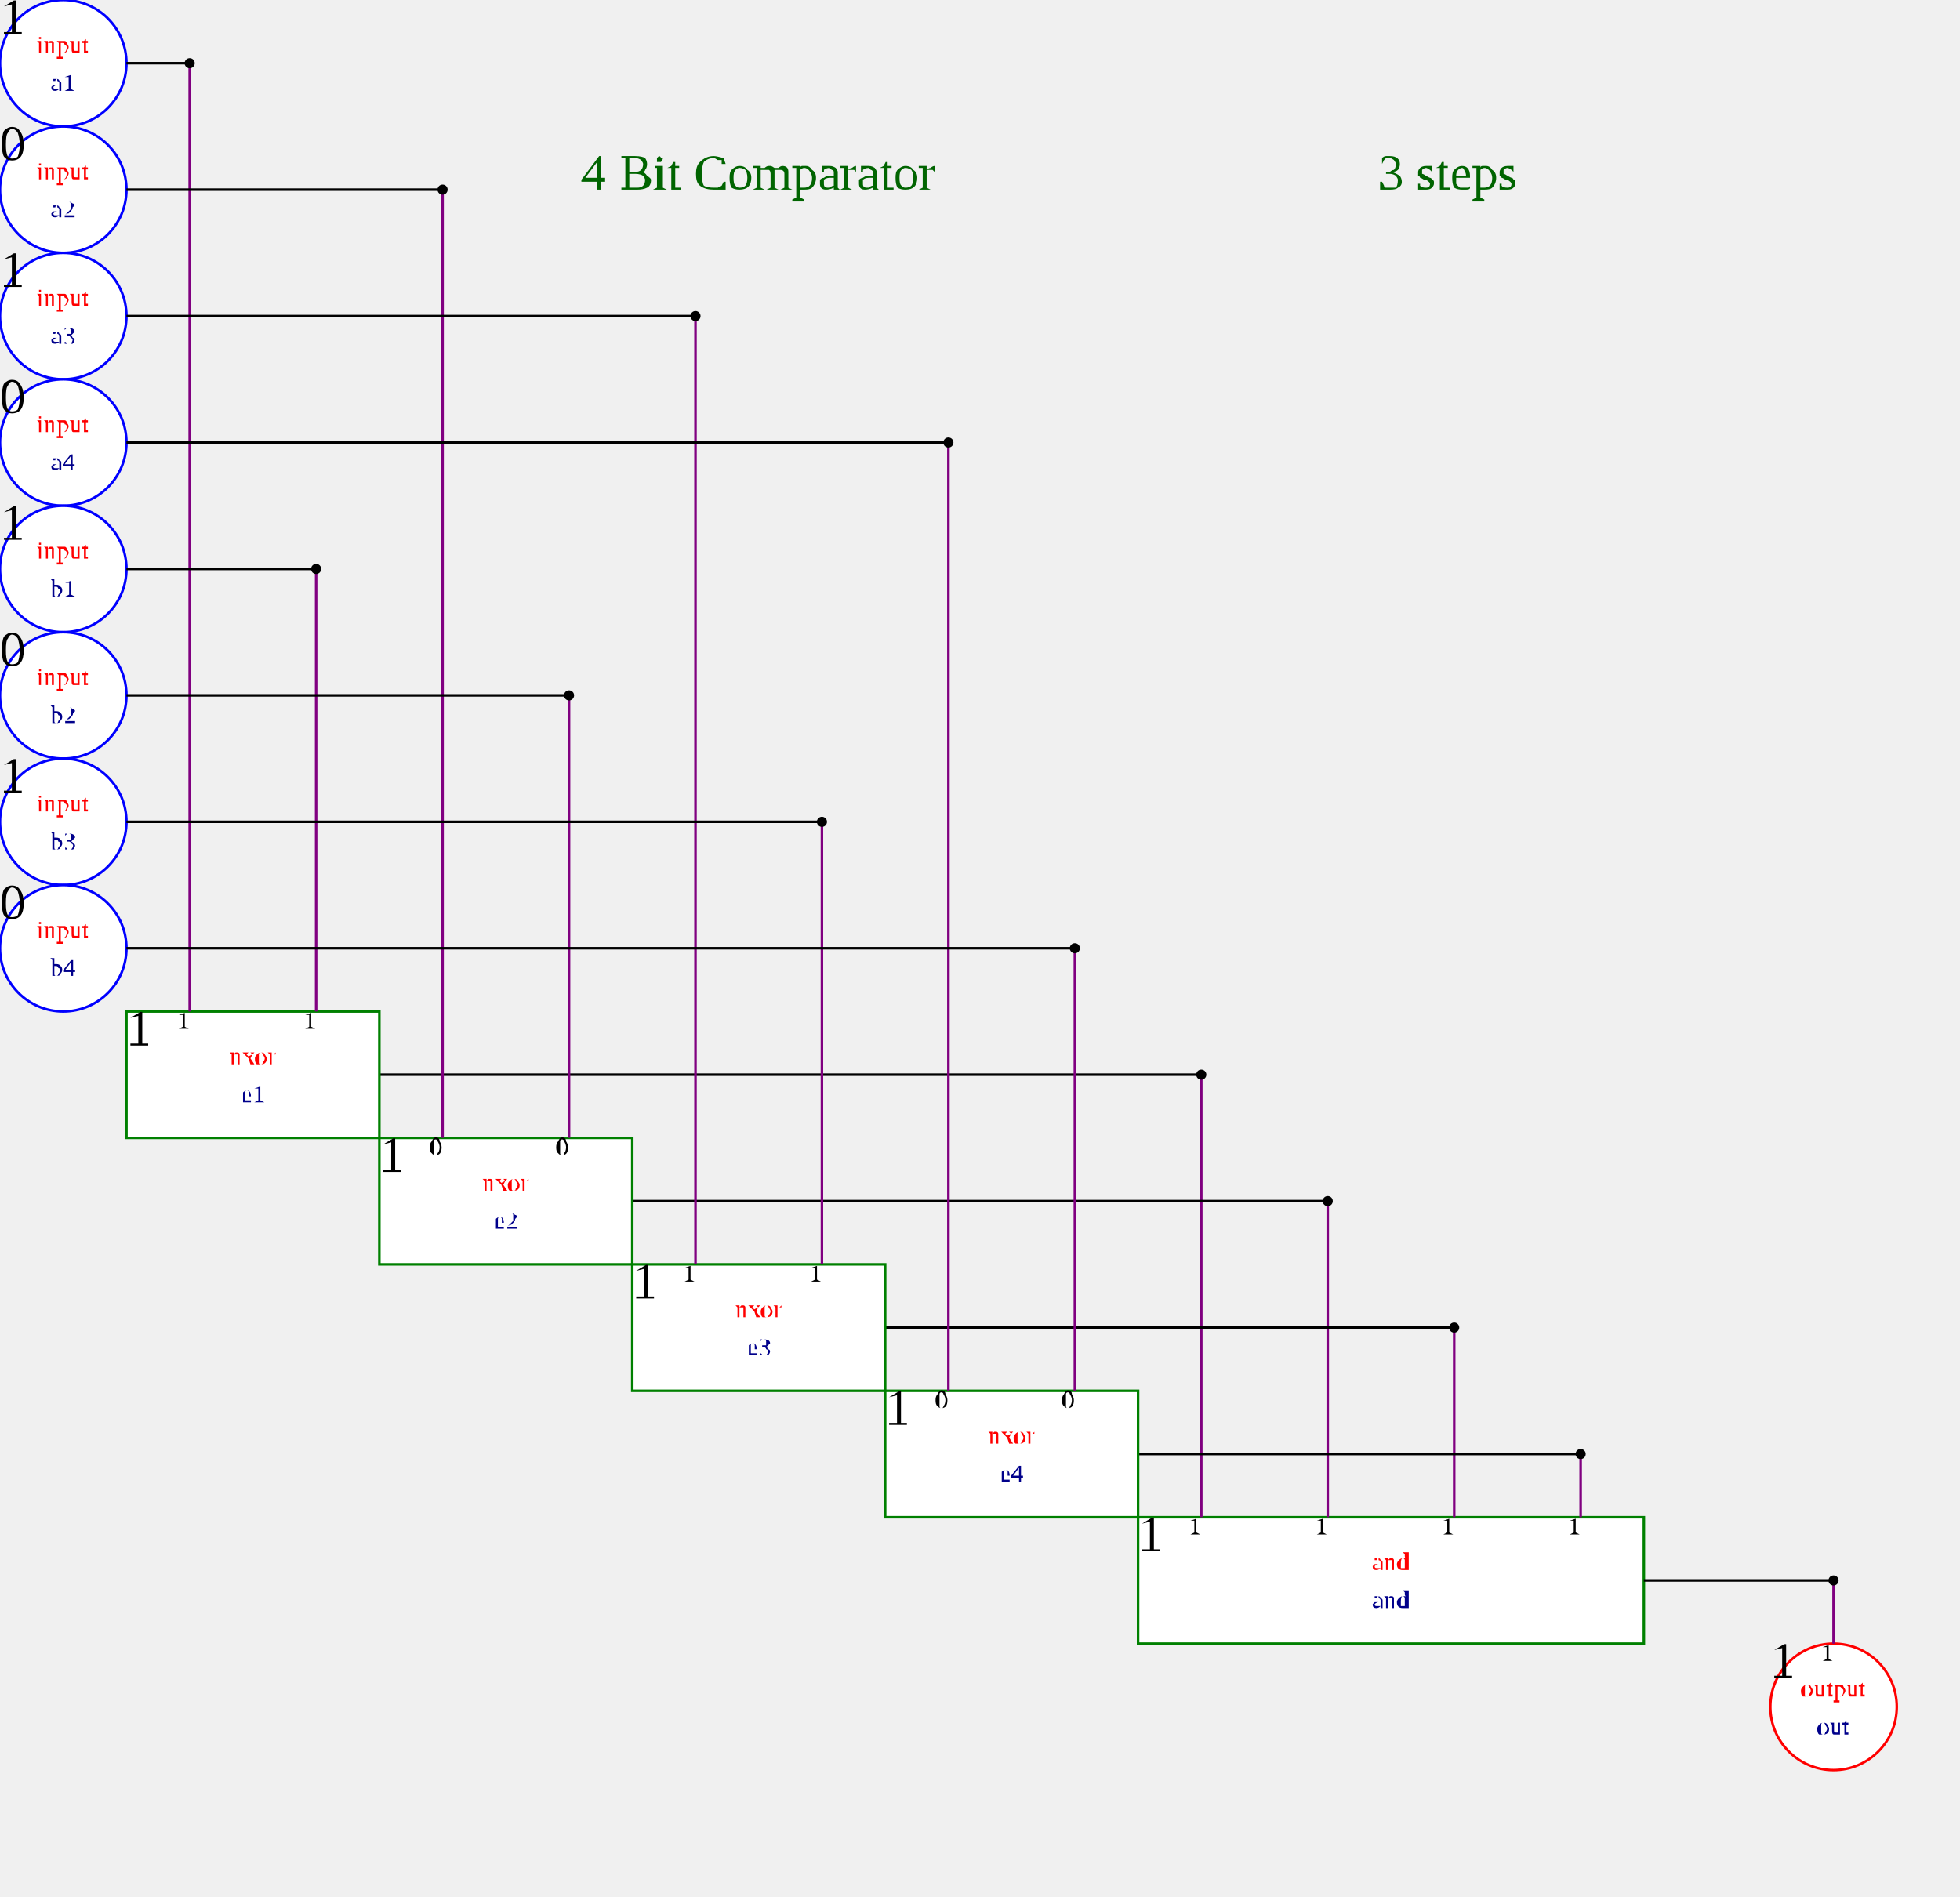
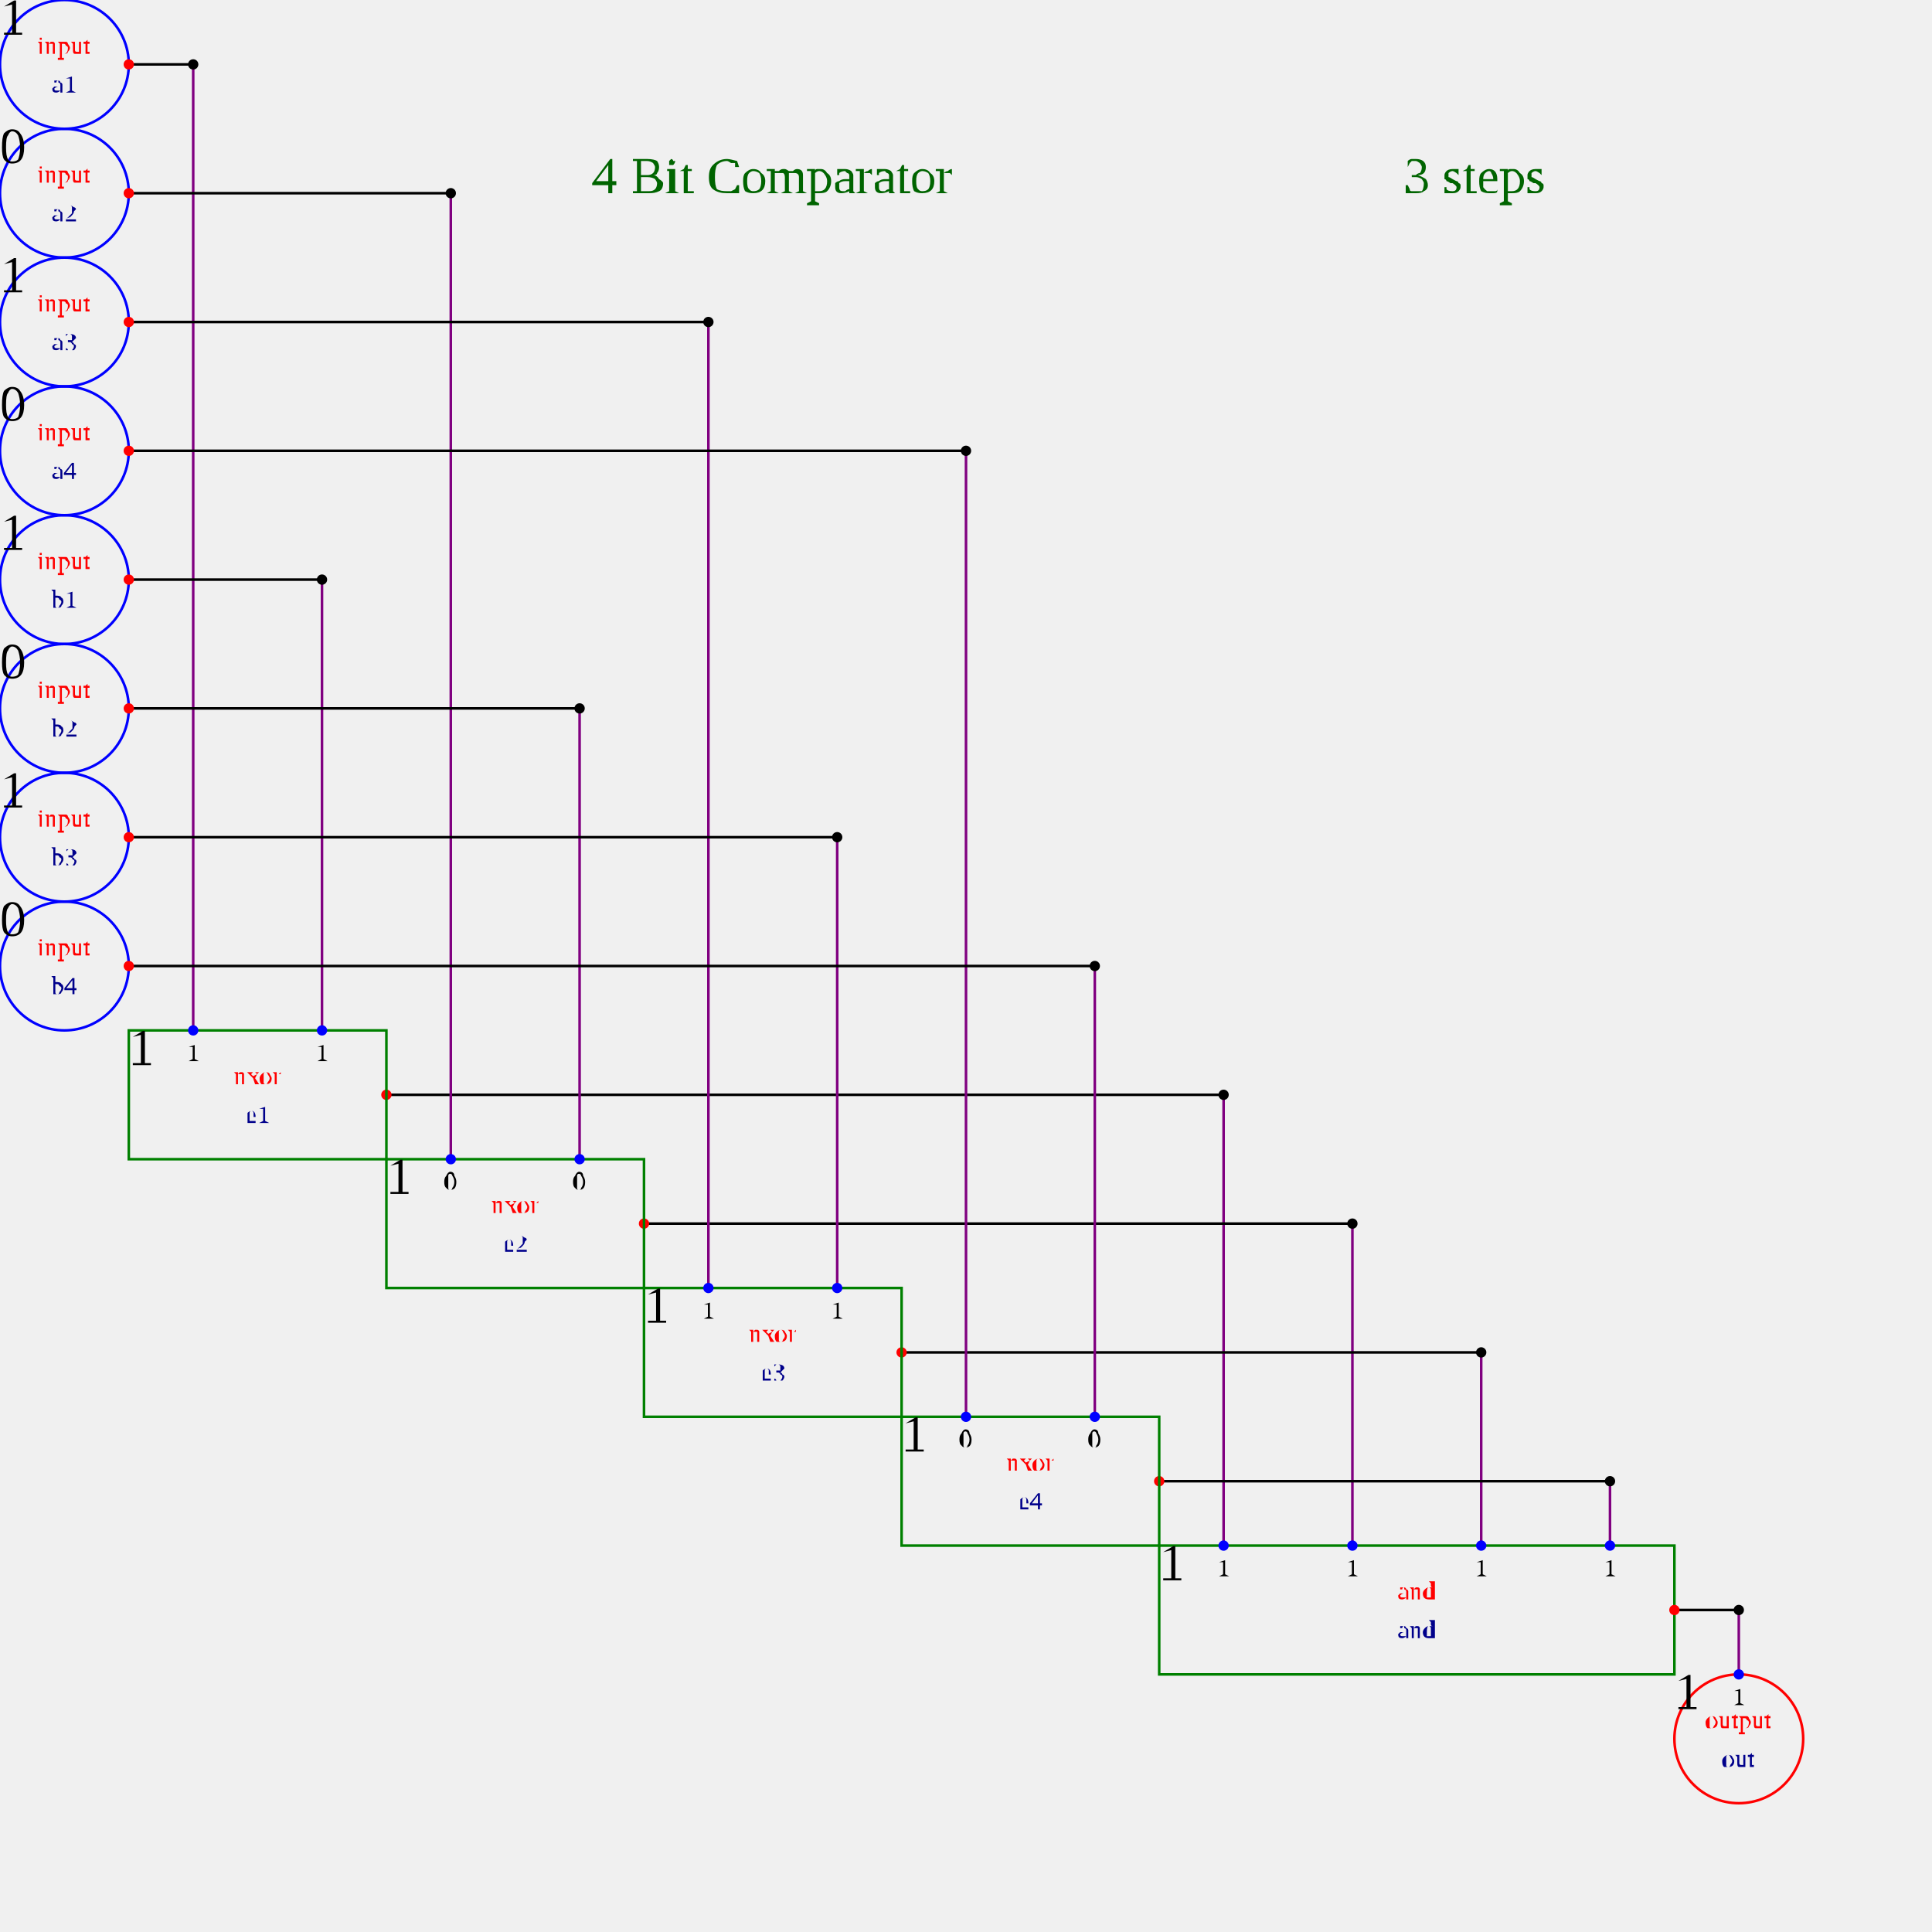
- <svg xmlns="http://www.w3.org/2000/svg" height="100%" viewBox="0 0 15.5 15" width="100%">
+ <svg xmlns="http://www.w3.org/2000/svg" height="100%" viewBox="0 0 15 15" width="100%">
  <text fill="darkGreen" font-size="0.4" stroke-width="0.04" text-anchor="middle" x="6" y="1.5">4 Bit Comparator</text>
  <text fill="darkGreen" font-size="0.4" stroke-width="0.04" text-anchor="end" x="12" y="1.5">3 steps</text>
-   <circle cx="0.5" cy="0.5" fill="white" font-size="0.2" r="0.5" stroke="blue" stroke-width="0.02" />
+   <circle cx="0.5" cy="0.5" fill="transparent" font-size="0.2" r="0.5" stroke="blue" stroke-width="0.02" />
  <text dominant-baseline="hanging" fill="black" font-size="0.4" stroke-width="0.04" text-anchor="start" x="0" y="0">1</text>
  <text dominant-baseline="auto" fill="red" font-size="0.2" stroke-width="0.02" text-anchor="middle" x="0.5" y="0.417">input</text>
  <text dominant-baseline="hanging" fill="darkblue" font-size="0.2" stroke-width="0.02" text-anchor="middle" x="0.5" y="0.583">a1</text>
-   <circle cx="0.5" cy="1.5" fill="white" font-size="0.2" r="0.5" stroke="blue" stroke-width="0.02" />
+   <circle cx="0.5" cy="1.5" fill="transparent" font-size="0.2" r="0.5" stroke="blue" stroke-width="0.02" />
  <text dominant-baseline="hanging" fill="black" font-size="0.4" stroke-width="0.04" text-anchor="start" x="0" y="1">0</text>
  <text dominant-baseline="auto" fill="red" font-size="0.2" stroke-width="0.02" text-anchor="middle" x="0.5" y="1.417">input</text>
  <text dominant-baseline="hanging" fill="darkblue" font-size="0.2" stroke-width="0.02" text-anchor="middle" x="0.5" y="1.583">a2</text>
-   <circle cx="0.5" cy="2.5" fill="white" font-size="0.2" r="0.5" stroke="blue" stroke-width="0.02" />
+   <circle cx="0.5" cy="2.5" fill="transparent" font-size="0.2" r="0.5" stroke="blue" stroke-width="0.02" />
  <text dominant-baseline="hanging" fill="black" font-size="0.4" stroke-width="0.04" text-anchor="start" x="0" y="2">1</text>
  <text dominant-baseline="auto" fill="red" font-size="0.2" stroke-width="0.02" text-anchor="middle" x="0.5" y="2.417">input</text>
  <text dominant-baseline="hanging" fill="darkblue" font-size="0.2" stroke-width="0.02" text-anchor="middle" x="0.5" y="2.583">a3</text>
-   <circle cx="0.5" cy="3.5" fill="white" font-size="0.2" r="0.5" stroke="blue" stroke-width="0.02" />
+   <circle cx="0.5" cy="3.5" fill="transparent" font-size="0.2" r="0.5" stroke="blue" stroke-width="0.02" />
  <text dominant-baseline="hanging" fill="black" font-size="0.4" stroke-width="0.04" text-anchor="start" x="0" y="3">0</text>
  <text dominant-baseline="auto" fill="red" font-size="0.2" stroke-width="0.02" text-anchor="middle" x="0.5" y="3.417">input</text>
  <text dominant-baseline="hanging" fill="darkblue" font-size="0.2" stroke-width="0.02" text-anchor="middle" x="0.5" y="3.583">a4</text>
-   <rect fill="white" font-size="0.2" height="1" stroke="green" stroke-width="0.02" width="4" x="9" y="12" />
+   <rect fill="transparent" font-size="0.2" height="1" stroke="green" stroke-width="0.02" width="4" x="9" y="12" />
  <text dominant-baseline="hanging" fill="black" font-size="0.4" stroke-width="0.04" text-anchor="start" x="9" y="12">1</text>
  <text dominant-baseline="auto" fill="red" font-size="0.2" stroke-width="0.02" text-anchor="middle" x="11" y="12.417">and</text>
  <text dominant-baseline="hanging" fill="darkblue" font-size="0.2" stroke-width="0.02" text-anchor="middle" x="11" y="12.583">and</text>
  <line font-size="0.2" stroke="black" stroke-width="0.02" x1="3" x2="9.5" y1="8.5" y2="8.5" />
  <line font-size="0.2" stroke="purple" stroke-width="0.02" x1="9.5" x2="9.5" y1="8.5" y2="12" />
  <circle cx="9.5" cy="8.5" fill="black" font-size="0.2" r="0.04" stroke-width="0.02" />
-   <text dominant-baseline="hanging" fill="black" font-size="0.2" stroke-width="0.02" text-anchor="end" x="9.5" y="12">1</text>
+   <circle cx="9.5" cy="12" fill="blue" font-size="0.2" r="0.04" stroke-width="0.02" />
+   <circle cx="3" cy="8.5" fill="red" font-size="0.2" r="0.04" stroke-width="0.02" />
+   <text dominant-baseline="hanging" fill="black" font-size="0.2" stroke-width="0.02" text-anchor="middle" x="9.5" y="12.1">1</text>
  <line font-size="0.2" stroke="black" stroke-width="0.02" x1="5" x2="10.5" y1="9.5" y2="9.5" />
  <line font-size="0.2" stroke="purple" stroke-width="0.02" x1="10.5" x2="10.5" y1="9.5" y2="12" />
  <circle cx="10.5" cy="9.5" fill="black" font-size="0.2" r="0.04" stroke-width="0.02" />
-   <text dominant-baseline="hanging" fill="black" font-size="0.2" stroke-width="0.02" text-anchor="end" x="10.5" y="12">1</text>
+   <circle cx="10.5" cy="12" fill="blue" font-size="0.2" r="0.04" stroke-width="0.02" />
+   <circle cx="5" cy="9.5" fill="red" font-size="0.2" r="0.04" stroke-width="0.02" />
+   <text dominant-baseline="hanging" fill="black" font-size="0.2" stroke-width="0.02" text-anchor="middle" x="10.5" y="12.1">1</text>
  <line font-size="0.2" stroke="black" stroke-width="0.02" x1="7" x2="11.5" y1="10.5" y2="10.5" />
  <line font-size="0.2" stroke="purple" stroke-width="0.02" x1="11.5" x2="11.5" y1="10.5" y2="12" />
  <circle cx="11.5" cy="10.5" fill="black" font-size="0.2" r="0.04" stroke-width="0.02" />
-   <text dominant-baseline="hanging" fill="black" font-size="0.2" stroke-width="0.02" text-anchor="end" x="11.5" y="12">1</text>
+   <circle cx="11.5" cy="12" fill="blue" font-size="0.2" r="0.04" stroke-width="0.02" />
+   <circle cx="7" cy="10.5" fill="red" font-size="0.2" r="0.04" stroke-width="0.02" />
+   <text dominant-baseline="hanging" fill="black" font-size="0.2" stroke-width="0.02" text-anchor="middle" x="11.5" y="12.1">1</text>
  <line font-size="0.2" stroke="black" stroke-width="0.02" x1="9" x2="12.5" y1="11.5" y2="11.5" />
  <line font-size="0.2" stroke="purple" stroke-width="0.02" x1="12.5" x2="12.5" y1="11.5" y2="12" />
  <circle cx="12.5" cy="11.5" fill="black" font-size="0.2" r="0.04" stroke-width="0.02" />
-   <text dominant-baseline="hanging" fill="black" font-size="0.2" stroke-width="0.02" text-anchor="end" x="12.5" y="12">1</text>
-   <circle cx="0.5" cy="4.5" fill="white" font-size="0.2" r="0.5" stroke="blue" stroke-width="0.02" />
+   <circle cx="12.5" cy="12" fill="blue" font-size="0.2" r="0.04" stroke-width="0.02" />
+   <circle cx="9" cy="11.5" fill="red" font-size="0.2" r="0.04" stroke-width="0.02" />
+   <text dominant-baseline="hanging" fill="black" font-size="0.2" stroke-width="0.02" text-anchor="middle" x="12.5" y="12.1">1</text>
+   <circle cx="0.5" cy="4.5" fill="transparent" font-size="0.2" r="0.5" stroke="blue" stroke-width="0.02" />
  <text dominant-baseline="hanging" fill="black" font-size="0.4" stroke-width="0.04" text-anchor="start" x="0" y="4">1</text>
  <text dominant-baseline="auto" fill="red" font-size="0.2" stroke-width="0.02" text-anchor="middle" x="0.5" y="4.417">input</text>
  <text dominant-baseline="hanging" fill="darkblue" font-size="0.2" stroke-width="0.02" text-anchor="middle" x="0.5" y="4.583">b1</text>
-   <circle cx="0.5" cy="5.5" fill="white" font-size="0.2" r="0.5" stroke="blue" stroke-width="0.02" />
+   <circle cx="0.5" cy="5.5" fill="transparent" font-size="0.2" r="0.5" stroke="blue" stroke-width="0.02" />
  <text dominant-baseline="hanging" fill="black" font-size="0.4" stroke-width="0.04" text-anchor="start" x="0" y="5">0</text>
  <text dominant-baseline="auto" fill="red" font-size="0.2" stroke-width="0.02" text-anchor="middle" x="0.5" y="5.417">input</text>
  <text dominant-baseline="hanging" fill="darkblue" font-size="0.2" stroke-width="0.02" text-anchor="middle" x="0.5" y="5.583">b2</text>
-   <circle cx="0.5" cy="6.5" fill="white" font-size="0.2" r="0.5" stroke="blue" stroke-width="0.02" />
+   <circle cx="0.5" cy="6.5" fill="transparent" font-size="0.2" r="0.5" stroke="blue" stroke-width="0.02" />
  <text dominant-baseline="hanging" fill="black" font-size="0.4" stroke-width="0.04" text-anchor="start" x="0" y="6">1</text>
  <text dominant-baseline="auto" fill="red" font-size="0.2" stroke-width="0.02" text-anchor="middle" x="0.5" y="6.417">input</text>
  <text dominant-baseline="hanging" fill="darkblue" font-size="0.2" stroke-width="0.02" text-anchor="middle" x="0.5" y="6.583">b3</text>
-   <circle cx="0.5" cy="7.5" fill="white" font-size="0.2" r="0.5" stroke="blue" stroke-width="0.02" />
+   <circle cx="0.5" cy="7.5" fill="transparent" font-size="0.2" r="0.5" stroke="blue" stroke-width="0.02" />
  <text dominant-baseline="hanging" fill="black" font-size="0.4" stroke-width="0.04" text-anchor="start" x="0" y="7">0</text>
  <text dominant-baseline="auto" fill="red" font-size="0.2" stroke-width="0.02" text-anchor="middle" x="0.5" y="7.417">input</text>
  <text dominant-baseline="hanging" fill="darkblue" font-size="0.2" stroke-width="0.02" text-anchor="middle" x="0.5" y="7.583">b4</text>
-   <rect fill="white" font-size="0.2" height="1" stroke="green" stroke-width="0.02" width="2" x="1" y="8" />
+   <rect fill="transparent" font-size="0.2" height="1" stroke="green" stroke-width="0.02" width="2" x="1" y="8" />
  <text dominant-baseline="hanging" fill="black" font-size="0.4" stroke-width="0.04" text-anchor="start" x="1" y="8">1</text>
  <text dominant-baseline="auto" fill="red" font-size="0.2" stroke-width="0.02" text-anchor="middle" x="2" y="8.417">nxor</text>
  <text dominant-baseline="hanging" fill="darkblue" font-size="0.2" stroke-width="0.02" text-anchor="middle" x="2" y="8.583">e1</text>
  <line font-size="0.2" stroke="black" stroke-width="0.02" x1="1" x2="1.5" y1="0.5" y2="0.5" />
  <line font-size="0.2" stroke="purple" stroke-width="0.02" x1="1.5" x2="1.5" y1="0.5" y2="8" />
  <circle cx="1.5" cy="0.5" fill="black" font-size="0.2" r="0.04" stroke-width="0.02" />
-   <text dominant-baseline="hanging" fill="black" font-size="0.2" stroke-width="0.02" text-anchor="end" x="1.5" y="8">1</text>
+   <circle cx="1.5" cy="8" fill="blue" font-size="0.2" r="0.04" stroke-width="0.02" />
+   <circle cx="1" cy="0.5" fill="red" font-size="0.2" r="0.04" stroke-width="0.02" />
+   <text dominant-baseline="hanging" fill="black" font-size="0.2" stroke-width="0.02" text-anchor="middle" x="1.5" y="8.1">1</text>
  <line font-size="0.2" stroke="black" stroke-width="0.02" x1="1" x2="2.5" y1="4.5" y2="4.5" />
  <line font-size="0.2" stroke="purple" stroke-width="0.02" x1="2.5" x2="2.5" y1="4.5" y2="8" />
  <circle cx="2.5" cy="4.5" fill="black" font-size="0.2" r="0.04" stroke-width="0.02" />
-   <text dominant-baseline="hanging" fill="black" font-size="0.2" stroke-width="0.02" text-anchor="end" x="2.5" y="8">1</text>
-   <rect fill="white" font-size="0.2" height="1" stroke="green" stroke-width="0.02" width="2" x="3" y="9" />
+   <circle cx="2.5" cy="8" fill="blue" font-size="0.2" r="0.04" stroke-width="0.02" />
+   <circle cx="1" cy="4.5" fill="red" font-size="0.2" r="0.04" stroke-width="0.02" />
+   <text dominant-baseline="hanging" fill="black" font-size="0.2" stroke-width="0.02" text-anchor="middle" x="2.5" y="8.1">1</text>
+   <rect fill="transparent" font-size="0.2" height="1" stroke="green" stroke-width="0.02" width="2" x="3" y="9" />
  <text dominant-baseline="hanging" fill="black" font-size="0.4" stroke-width="0.04" text-anchor="start" x="3" y="9">1</text>
  <text dominant-baseline="auto" fill="red" font-size="0.2" stroke-width="0.02" text-anchor="middle" x="4" y="9.417">nxor</text>
  <text dominant-baseline="hanging" fill="darkblue" font-size="0.2" stroke-width="0.02" text-anchor="middle" x="4" y="9.583">e2</text>
  <line font-size="0.2" stroke="black" stroke-width="0.02" x1="1" x2="3.5" y1="1.5" y2="1.5" />
  <line font-size="0.2" stroke="purple" stroke-width="0.02" x1="3.5" x2="3.5" y1="1.5" y2="9" />
  <circle cx="3.5" cy="1.5" fill="black" font-size="0.2" r="0.04" stroke-width="0.02" />
-   <text dominant-baseline="hanging" fill="black" font-size="0.2" stroke-width="0.02" text-anchor="end" x="3.5" y="9">0</text>
+   <circle cx="3.5" cy="9" fill="blue" font-size="0.2" r="0.04" stroke-width="0.02" />
+   <circle cx="1" cy="1.5" fill="red" font-size="0.2" r="0.04" stroke-width="0.02" />
+   <text dominant-baseline="hanging" fill="black" font-size="0.2" stroke-width="0.02" text-anchor="middle" x="3.5" y="9.1">0</text>
  <line font-size="0.2" stroke="black" stroke-width="0.02" x1="1" x2="4.5" y1="5.5" y2="5.5" />
  <line font-size="0.2" stroke="purple" stroke-width="0.02" x1="4.5" x2="4.5" y1="5.5" y2="9" />
  <circle cx="4.5" cy="5.5" fill="black" font-size="0.2" r="0.04" stroke-width="0.02" />
-   <text dominant-baseline="hanging" fill="black" font-size="0.2" stroke-width="0.02" text-anchor="end" x="4.5" y="9">0</text>
-   <rect fill="white" font-size="0.2" height="1" stroke="green" stroke-width="0.02" width="2" x="5" y="10" />
+   <circle cx="4.5" cy="9" fill="blue" font-size="0.2" r="0.04" stroke-width="0.02" />
+   <circle cx="1" cy="5.5" fill="red" font-size="0.2" r="0.04" stroke-width="0.02" />
+   <text dominant-baseline="hanging" fill="black" font-size="0.2" stroke-width="0.02" text-anchor="middle" x="4.5" y="9.1">0</text>
+   <rect fill="transparent" font-size="0.2" height="1" stroke="green" stroke-width="0.02" width="2" x="5" y="10" />
  <text dominant-baseline="hanging" fill="black" font-size="0.4" stroke-width="0.04" text-anchor="start" x="5" y="10">1</text>
  <text dominant-baseline="auto" fill="red" font-size="0.2" stroke-width="0.02" text-anchor="middle" x="6" y="10.417">nxor</text>
  <text dominant-baseline="hanging" fill="darkblue" font-size="0.2" stroke-width="0.02" text-anchor="middle" x="6" y="10.583">e3</text>
  <line font-size="0.2" stroke="black" stroke-width="0.02" x1="1" x2="5.5" y1="2.5" y2="2.5" />
  <line font-size="0.2" stroke="purple" stroke-width="0.02" x1="5.5" x2="5.5" y1="2.5" y2="10" />
  <circle cx="5.5" cy="2.5" fill="black" font-size="0.2" r="0.04" stroke-width="0.02" />
-   <text dominant-baseline="hanging" fill="black" font-size="0.2" stroke-width="0.02" text-anchor="end" x="5.5" y="10">1</text>
+   <circle cx="5.5" cy="10" fill="blue" font-size="0.2" r="0.04" stroke-width="0.02" />
+   <circle cx="1" cy="2.5" fill="red" font-size="0.2" r="0.04" stroke-width="0.02" />
+   <text dominant-baseline="hanging" fill="black" font-size="0.2" stroke-width="0.02" text-anchor="middle" x="5.5" y="10.1">1</text>
  <line font-size="0.2" stroke="black" stroke-width="0.02" x1="1" x2="6.5" y1="6.5" y2="6.5" />
  <line font-size="0.2" stroke="purple" stroke-width="0.02" x1="6.5" x2="6.5" y1="6.5" y2="10" />
  <circle cx="6.5" cy="6.5" fill="black" font-size="0.2" r="0.04" stroke-width="0.02" />
-   <text dominant-baseline="hanging" fill="black" font-size="0.2" stroke-width="0.02" text-anchor="end" x="6.5" y="10">1</text>
-   <rect fill="white" font-size="0.2" height="1" stroke="green" stroke-width="0.02" width="2" x="7" y="11" />
+   <circle cx="6.5" cy="10" fill="blue" font-size="0.2" r="0.04" stroke-width="0.02" />
+   <circle cx="1" cy="6.5" fill="red" font-size="0.2" r="0.04" stroke-width="0.02" />
+   <text dominant-baseline="hanging" fill="black" font-size="0.2" stroke-width="0.02" text-anchor="middle" x="6.5" y="10.1">1</text>
+   <rect fill="transparent" font-size="0.2" height="1" stroke="green" stroke-width="0.02" width="2" x="7" y="11" />
  <text dominant-baseline="hanging" fill="black" font-size="0.4" stroke-width="0.04" text-anchor="start" x="7" y="11">1</text>
  <text dominant-baseline="auto" fill="red" font-size="0.2" stroke-width="0.02" text-anchor="middle" x="8" y="11.417">nxor</text>
  <text dominant-baseline="hanging" fill="darkblue" font-size="0.2" stroke-width="0.02" text-anchor="middle" x="8" y="11.583">e4</text>
  <line font-size="0.2" stroke="black" stroke-width="0.02" x1="1" x2="7.5" y1="3.5" y2="3.5" />
  <line font-size="0.2" stroke="purple" stroke-width="0.02" x1="7.5" x2="7.5" y1="3.5" y2="11" />
  <circle cx="7.5" cy="3.5" fill="black" font-size="0.2" r="0.04" stroke-width="0.02" />
-   <text dominant-baseline="hanging" fill="black" font-size="0.2" stroke-width="0.02" text-anchor="end" x="7.5" y="11">0</text>
+   <circle cx="7.5" cy="11" fill="blue" font-size="0.2" r="0.04" stroke-width="0.02" />
+   <circle cx="1" cy="3.5" fill="red" font-size="0.2" r="0.04" stroke-width="0.02" />
+   <text dominant-baseline="hanging" fill="black" font-size="0.2" stroke-width="0.02" text-anchor="middle" x="7.5" y="11.1">0</text>
  <line font-size="0.2" stroke="black" stroke-width="0.02" x1="1" x2="8.5" y1="7.5" y2="7.5" />
  <line font-size="0.2" stroke="purple" stroke-width="0.02" x1="8.5" x2="8.5" y1="7.5" y2="11" />
  <circle cx="8.5" cy="7.5" fill="black" font-size="0.2" r="0.04" stroke-width="0.02" />
-   <text dominant-baseline="hanging" fill="black" font-size="0.2" stroke-width="0.02" text-anchor="end" x="8.5" y="11">0</text>
-   <circle cx="14.5" cy="13.5" fill="white" font-size="0.2" r="0.5" stroke="red" stroke-width="0.02" />
-   <text dominant-baseline="hanging" fill="black" font-size="0.4" stroke-width="0.04" text-anchor="start" x="14" y="13">1</text>
-   <text dominant-baseline="auto" fill="red" font-size="0.2" stroke-width="0.02" text-anchor="middle" x="14.5" y="13.417">output</text>
-   <text dominant-baseline="hanging" fill="darkblue" font-size="0.2" stroke-width="0.02" text-anchor="middle" x="14.5" y="13.583">out</text>
-   <line font-size="0.2" stroke="black" stroke-width="0.02" x1="13" x2="14.5" y1="12.5" y2="12.5" />
-   <line font-size="0.2" stroke="purple" stroke-width="0.02" x1="14.5" x2="14.5" y1="12.5" y2="13" />
-   <circle cx="14.5" cy="12.5" fill="black" font-size="0.2" r="0.04" stroke-width="0.02" />
-   <text dominant-baseline="hanging" fill="black" font-size="0.2" stroke-width="0.02" text-anchor="end" x="14.5" y="13">1</text>
+   <circle cx="8.5" cy="11" fill="blue" font-size="0.2" r="0.04" stroke-width="0.02" />
+   <circle cx="1" cy="7.5" fill="red" font-size="0.2" r="0.04" stroke-width="0.02" />
+   <text dominant-baseline="hanging" fill="black" font-size="0.2" stroke-width="0.02" text-anchor="middle" x="8.5" y="11.1">0</text>
+   <circle cx="13.5" cy="13.5" fill="transparent" font-size="0.2" r="0.5" stroke="red" stroke-width="0.02" />
+   <text dominant-baseline="hanging" fill="black" font-size="0.4" stroke-width="0.04" text-anchor="start" x="13" y="13">1</text>
+   <text dominant-baseline="auto" fill="red" font-size="0.2" stroke-width="0.02" text-anchor="middle" x="13.5" y="13.417">output</text>
+   <text dominant-baseline="hanging" fill="darkblue" font-size="0.2" stroke-width="0.02" text-anchor="middle" x="13.5" y="13.583">out</text>
+   <line font-size="0.2" stroke="black" stroke-width="0.02" x1="13" x2="13.5" y1="12.5" y2="12.5" />
+   <line font-size="0.2" stroke="purple" stroke-width="0.02" x1="13.5" x2="13.5" y1="12.5" y2="13" />
+   <circle cx="13.5" cy="12.5" fill="black" font-size="0.2" r="0.04" stroke-width="0.02" />
+   <circle cx="13.5" cy="13" fill="blue" font-size="0.2" r="0.04" stroke-width="0.02" />
+   <circle cx="13" cy="12.5" fill="red" font-size="0.2" r="0.04" stroke-width="0.02" />
+   <text dominant-baseline="hanging" fill="black" font-size="0.2" stroke-width="0.02" text-anchor="middle" x="13.5" y="13.1">1</text>
</svg>
